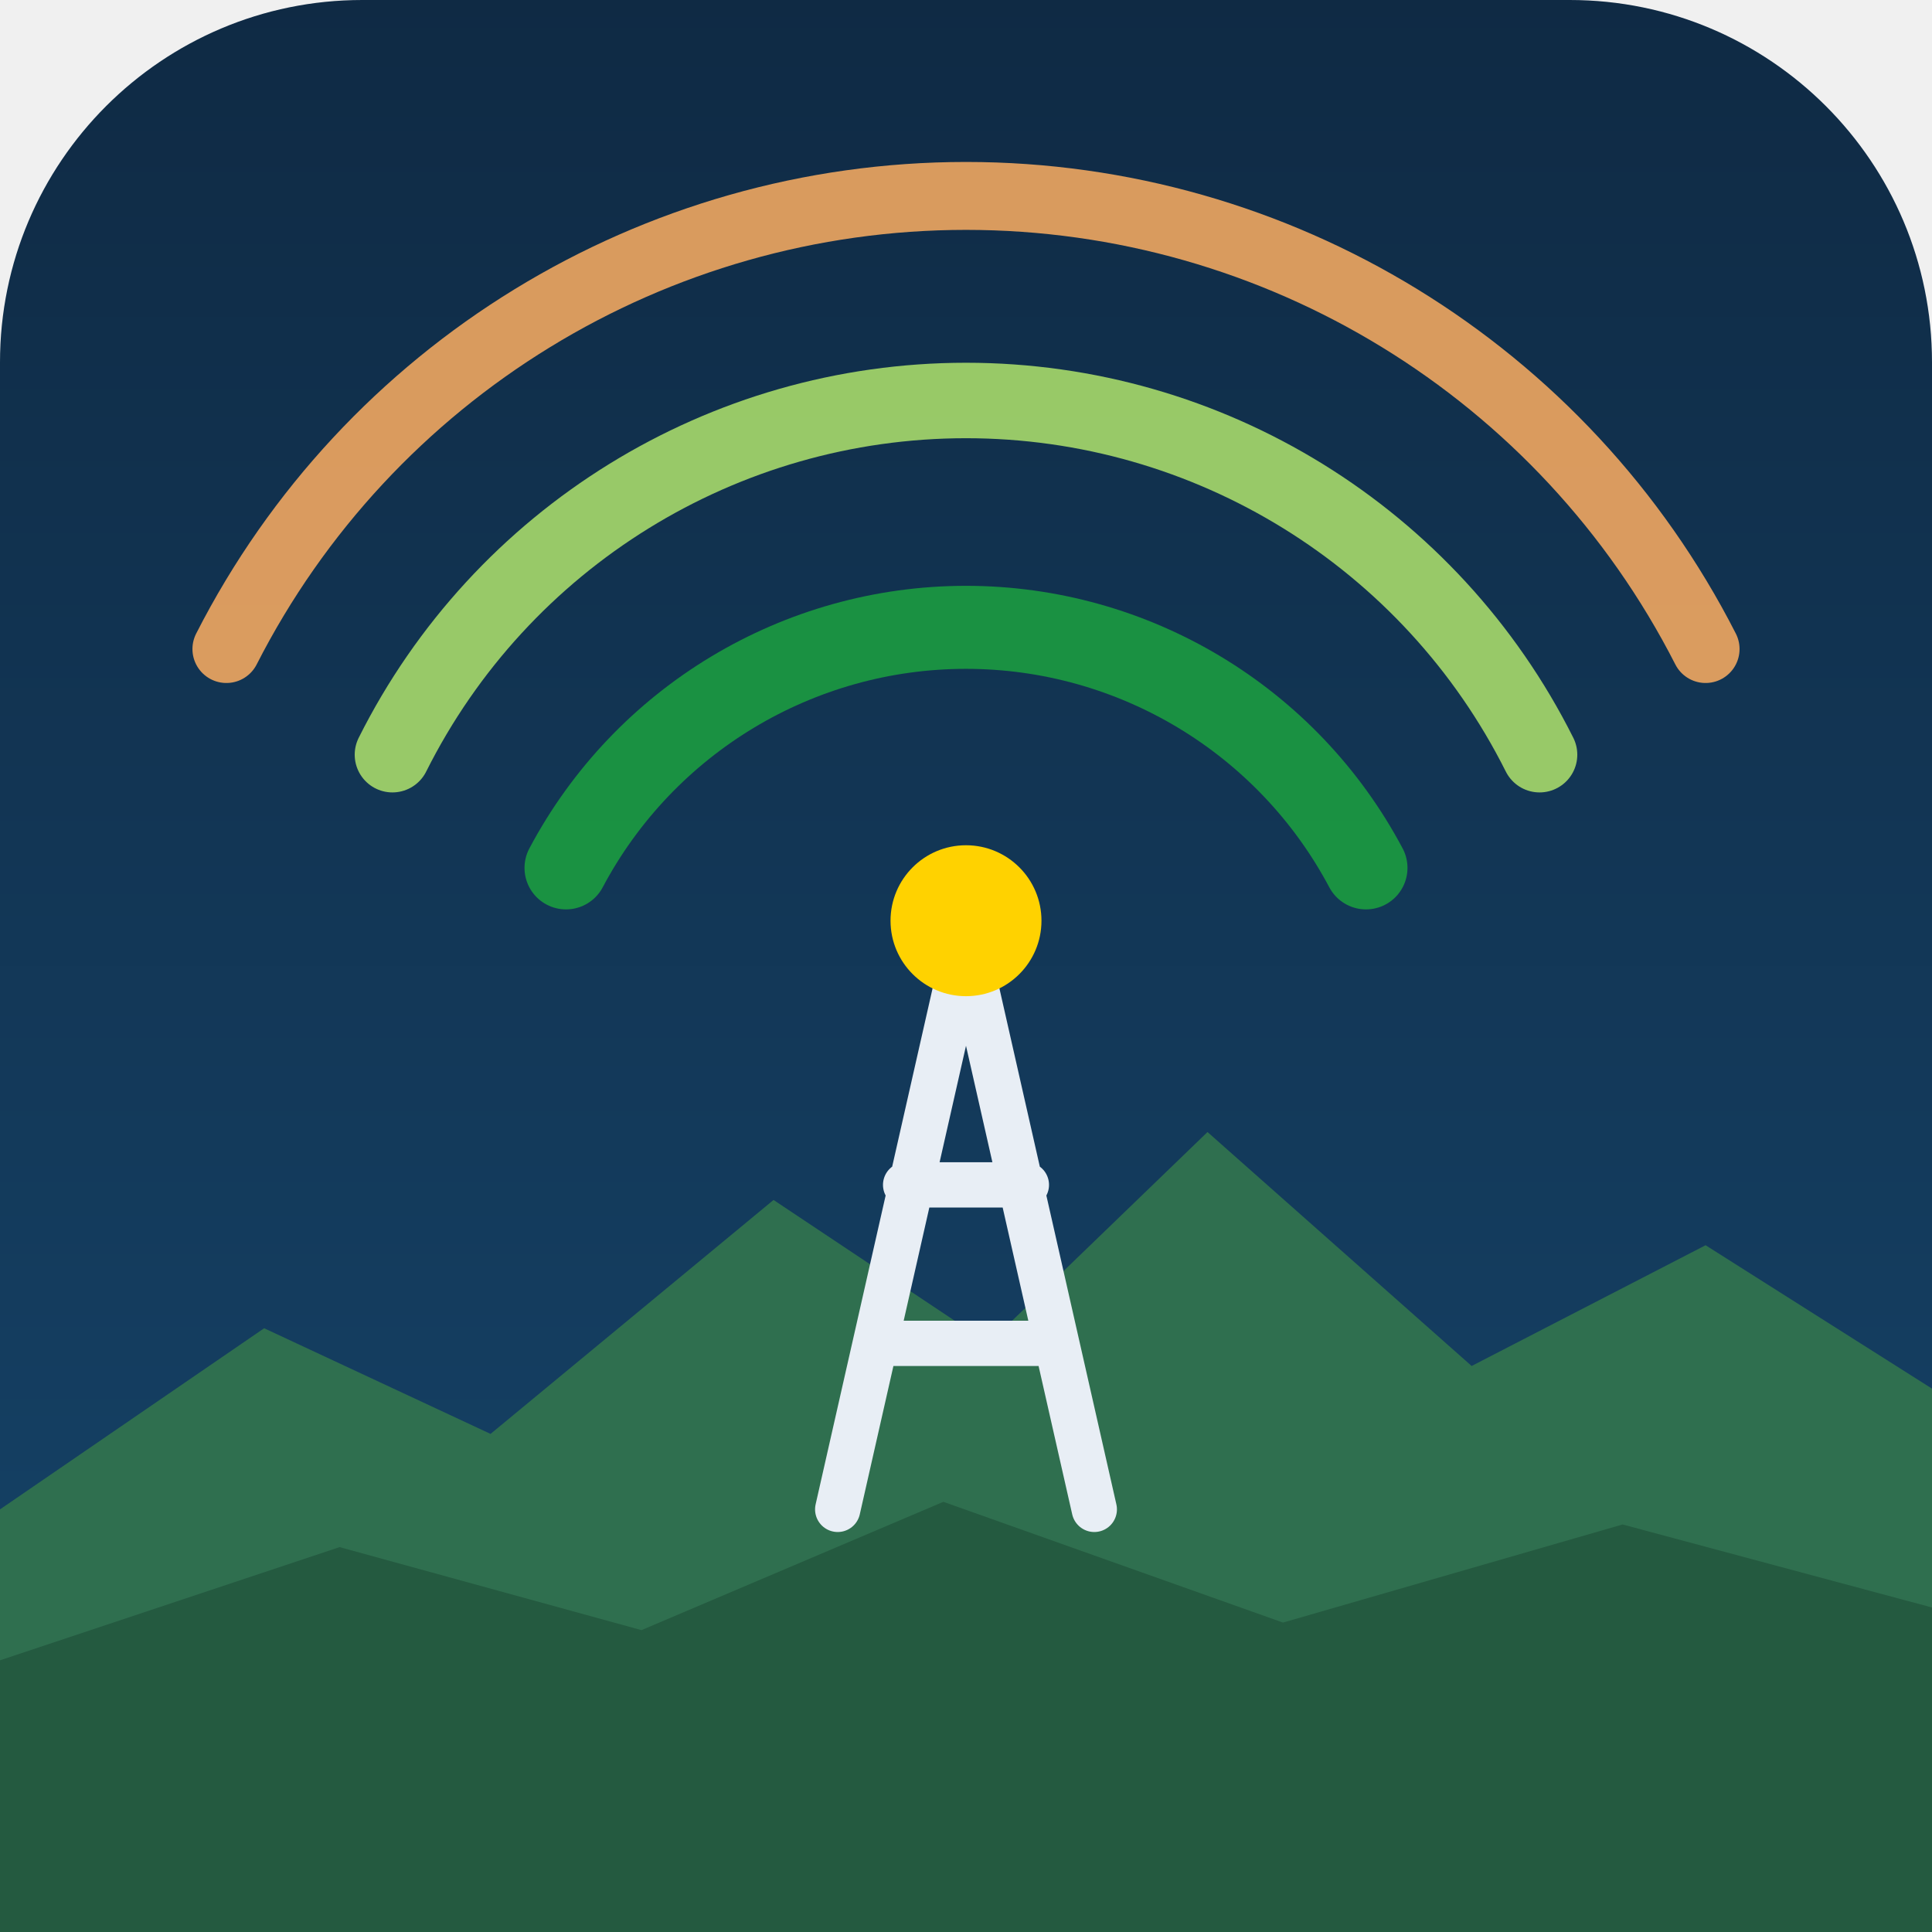
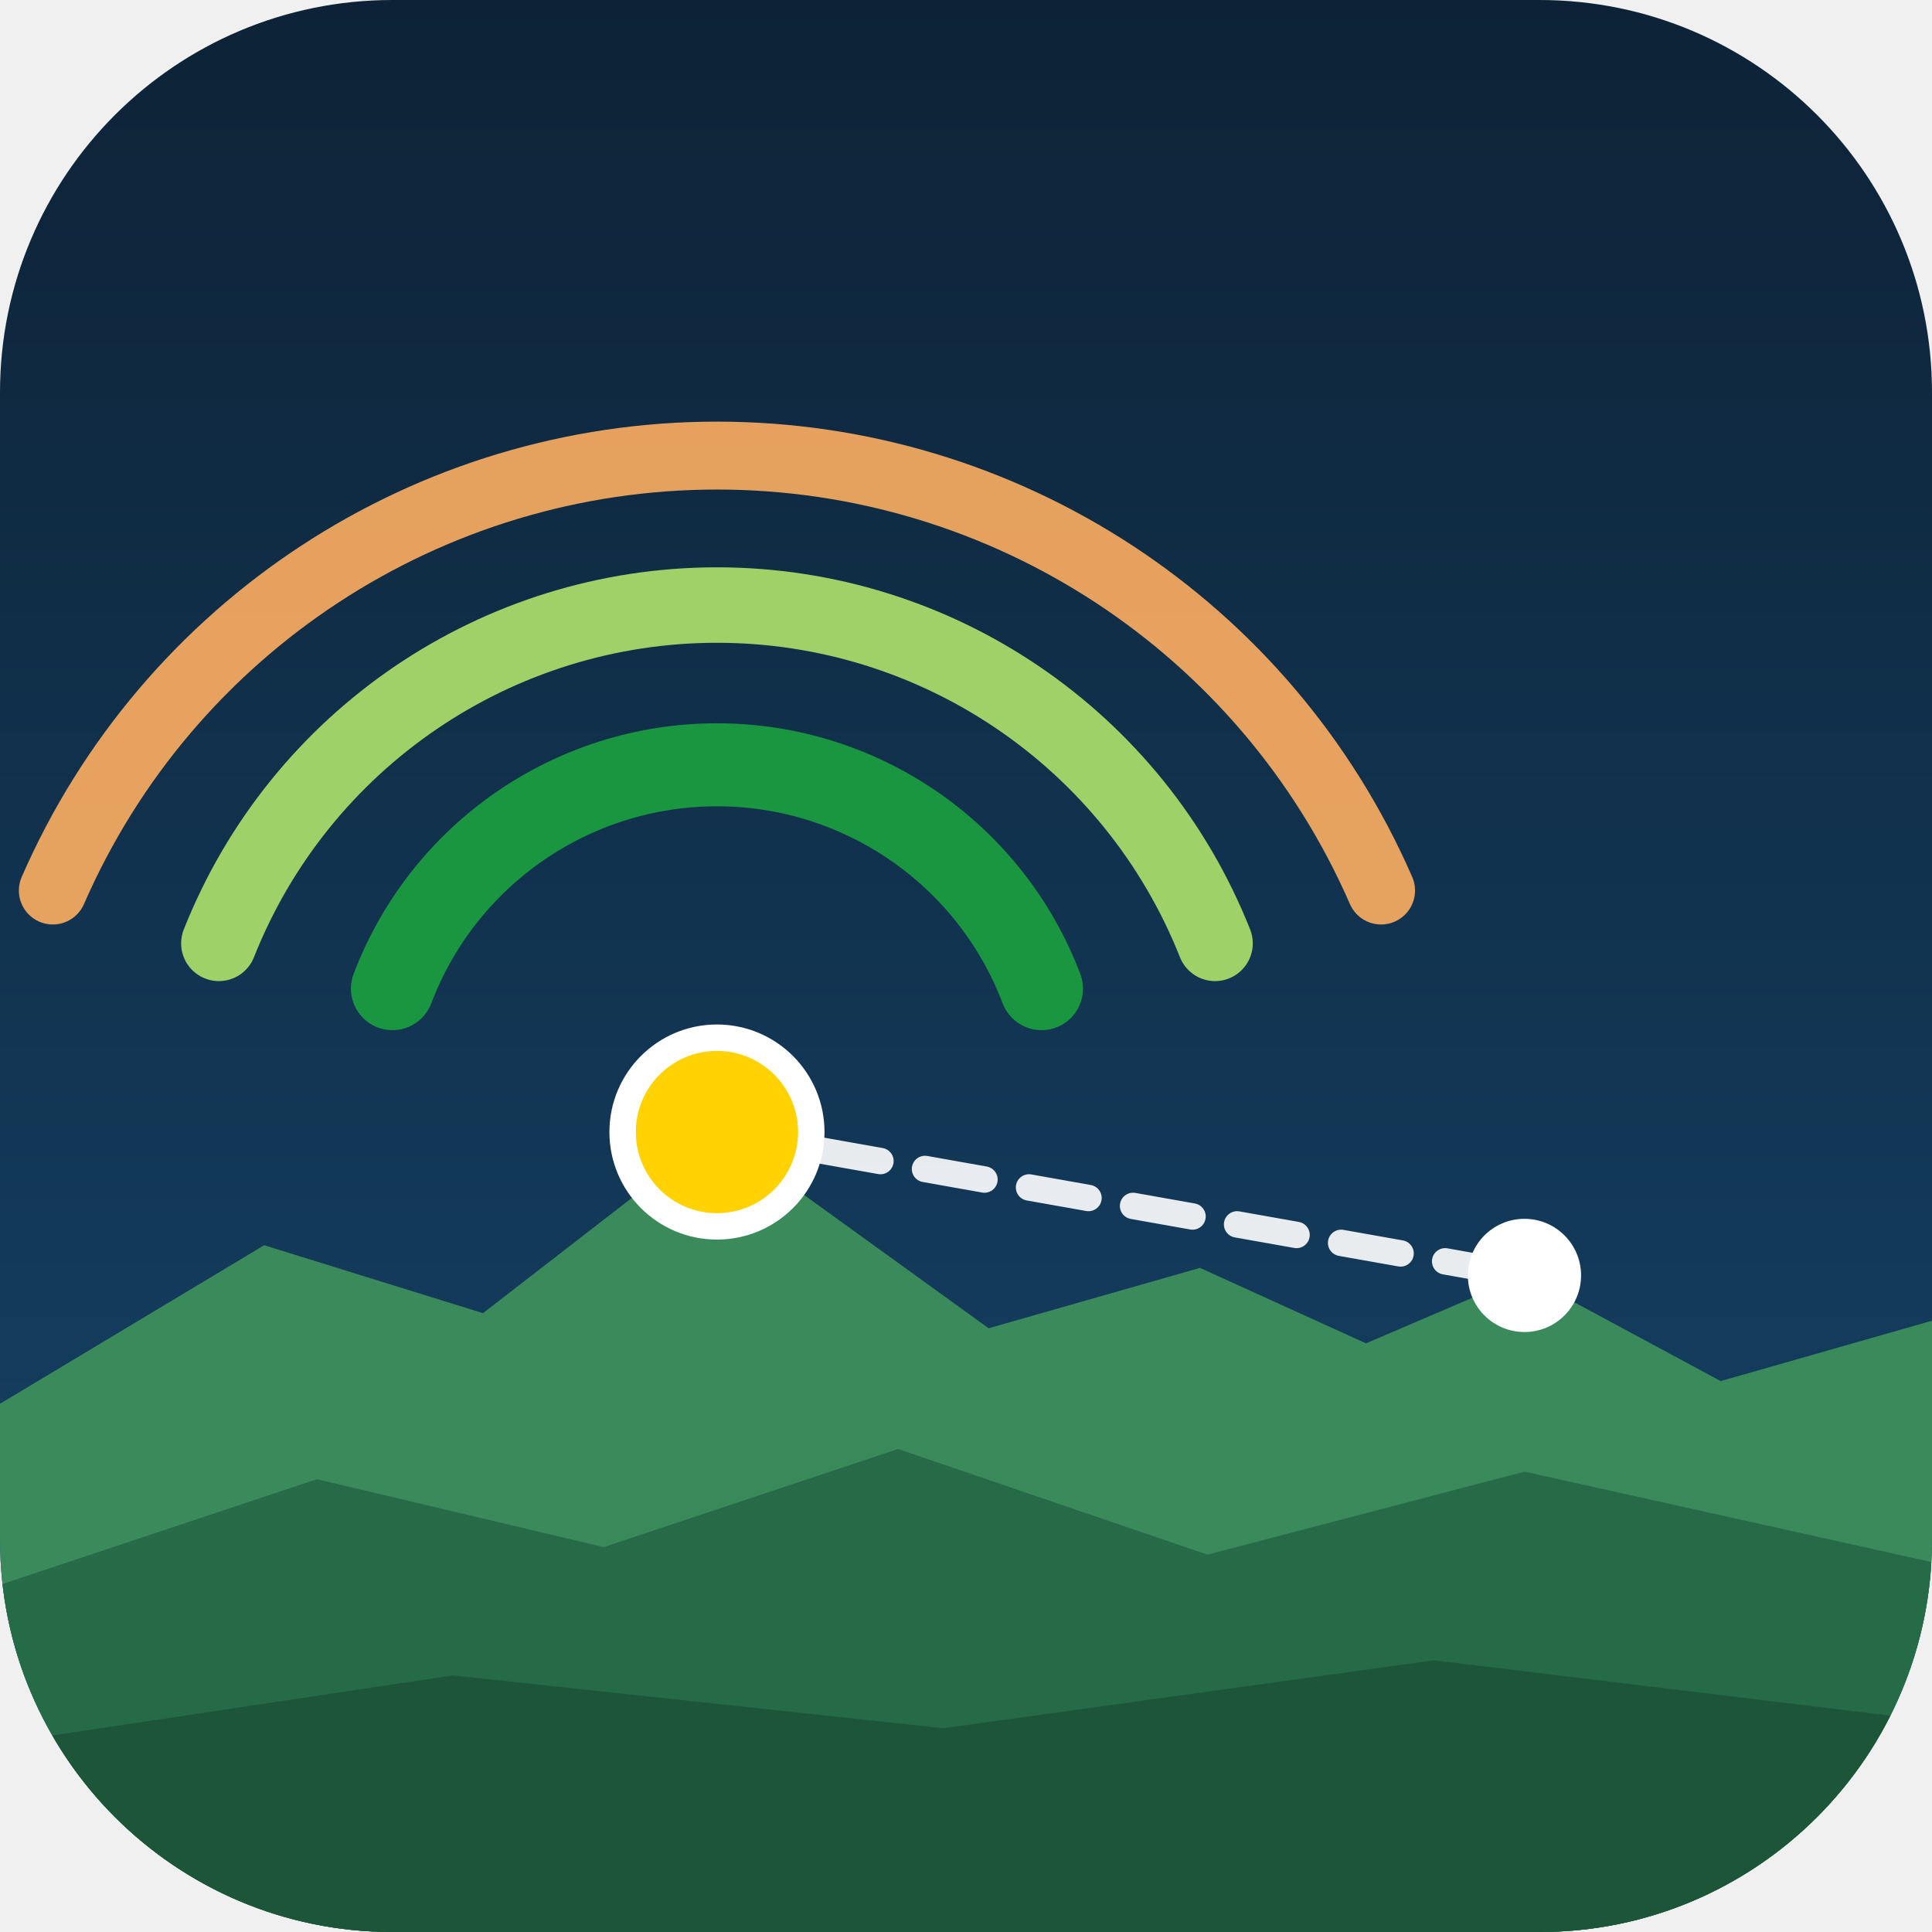
- <svg xmlns="http://www.w3.org/2000/svg" viewBox="0 0 512 512" width="512" height="512">
-   <defs>
-     <linearGradient id="bg" x1="0" y1="0" x2="0" y2="1">
-       <stop offset="0" stop-color="#0f2a44" />
-       <stop offset="1" stop-color="#16456b" />
-     </linearGradient>
-   </defs>
-   <rect width="512" height="512" rx="96" fill="url(#bg)" />
-   <g fill="none" stroke-linecap="round">
-     <path d="M150 230 A120 120 0 0 1 362 230" stroke="#1a9641" stroke-width="22" opacity="0.95" />
-     <path d="M104 200 A170 170 0 0 1 408 200" stroke="#a6d96a" stroke-width="20" opacity="0.9" />
-     <path d="M60 172 A220 220 0 0 1 452 172" stroke="#fdae61" stroke-width="18" opacity="0.85" />
+ <svg xmlns="http://www.w3.org/2000/svg" viewBox="0 0 512 512" width="512" height="512" role="img" aria-label="TerraRF">
+   <g transform="translate(0 0) scale(1.0)">
+     <defs>
+       <linearGradient id="tbg" x1="0" y1="0" x2="0" y2="1">
+         <stop offset="0" stop-color="#0d2236" />
+         <stop offset="1" stop-color="#16466c" />
+       </linearGradient>
+       <clipPath id="tclip">
+         <rect width="512" height="512" rx="104" />
+       </clipPath>
+     </defs>
+     <g clip-path="url(#tclip)">
+       <rect width="512" height="512" fill="url(#tbg)" />
+       <g fill="none" stroke-linecap="round">
+         <path d="M 104 262 A 92 92 0 0 1 276 262" stroke="#1a9641" stroke-width="22" />
+         <path d="M 58 250 A 142 142 0 0 1 322 250" stroke="#a6d96a" stroke-width="20" opacity="0.95" />
+         <path d="M 14 236 A 192 192 0 0 1 366 236" stroke="#fdae61" stroke-width="18" opacity="0.9" />
+       </g>
+       <path d="M0 372 L70 330 L128 348 L190 300 L262 352 L318 336 L362 356 L404 338 L456 366 L512 350 L512 512 L0 512 Z" fill="#3a8a5c" />
+       <path d="M0 420 L84 392 L160 410 L238 384 L320 412 L404 390 L512 414 L512 512 L0 512 Z" fill="#256b47" />
+       <path d="M0 462 L120 444 L250 458 L380 440 L512 456 L512 512 L0 512 Z" fill="#1d5539" />
+       <line x1="190" y1="300" x2="404" y2="338" stroke="#ffffff" stroke-width="7" stroke-dasharray="16 12" stroke-linecap="round" opacity="0.9" />
+       <circle cx="404" cy="338" r="15" fill="#ffffff" />
+       <circle cx="190" cy="300" r="25" fill="#ffd200" stroke="#ffffff" stroke-width="7" />
+     </g>
  </g>
-   <path d="M0 400 L70 352 L130 380 L205 318 L262 356 L320 300 L390 362 L452 330 L512 368 L512 512 L0 512 Z" fill="#2f6f4f" />
-   <path d="M0 440 L90 410 L170 432 L250 398 L340 430 L430 404 L512 426 L512 512 L0 512 Z" fill="#245a40" />
-   <g stroke="#e8eef5" stroke-width="12" stroke-linecap="round" stroke-linejoin="round" fill="none">
-     <path d="M256 250 L222 400 M256 250 L290 400 M232 356 L280 356 M240 314 L272 314" />
-   </g>
-   <circle cx="256" cy="244" r="20" fill="#ffd200" />
</svg>
